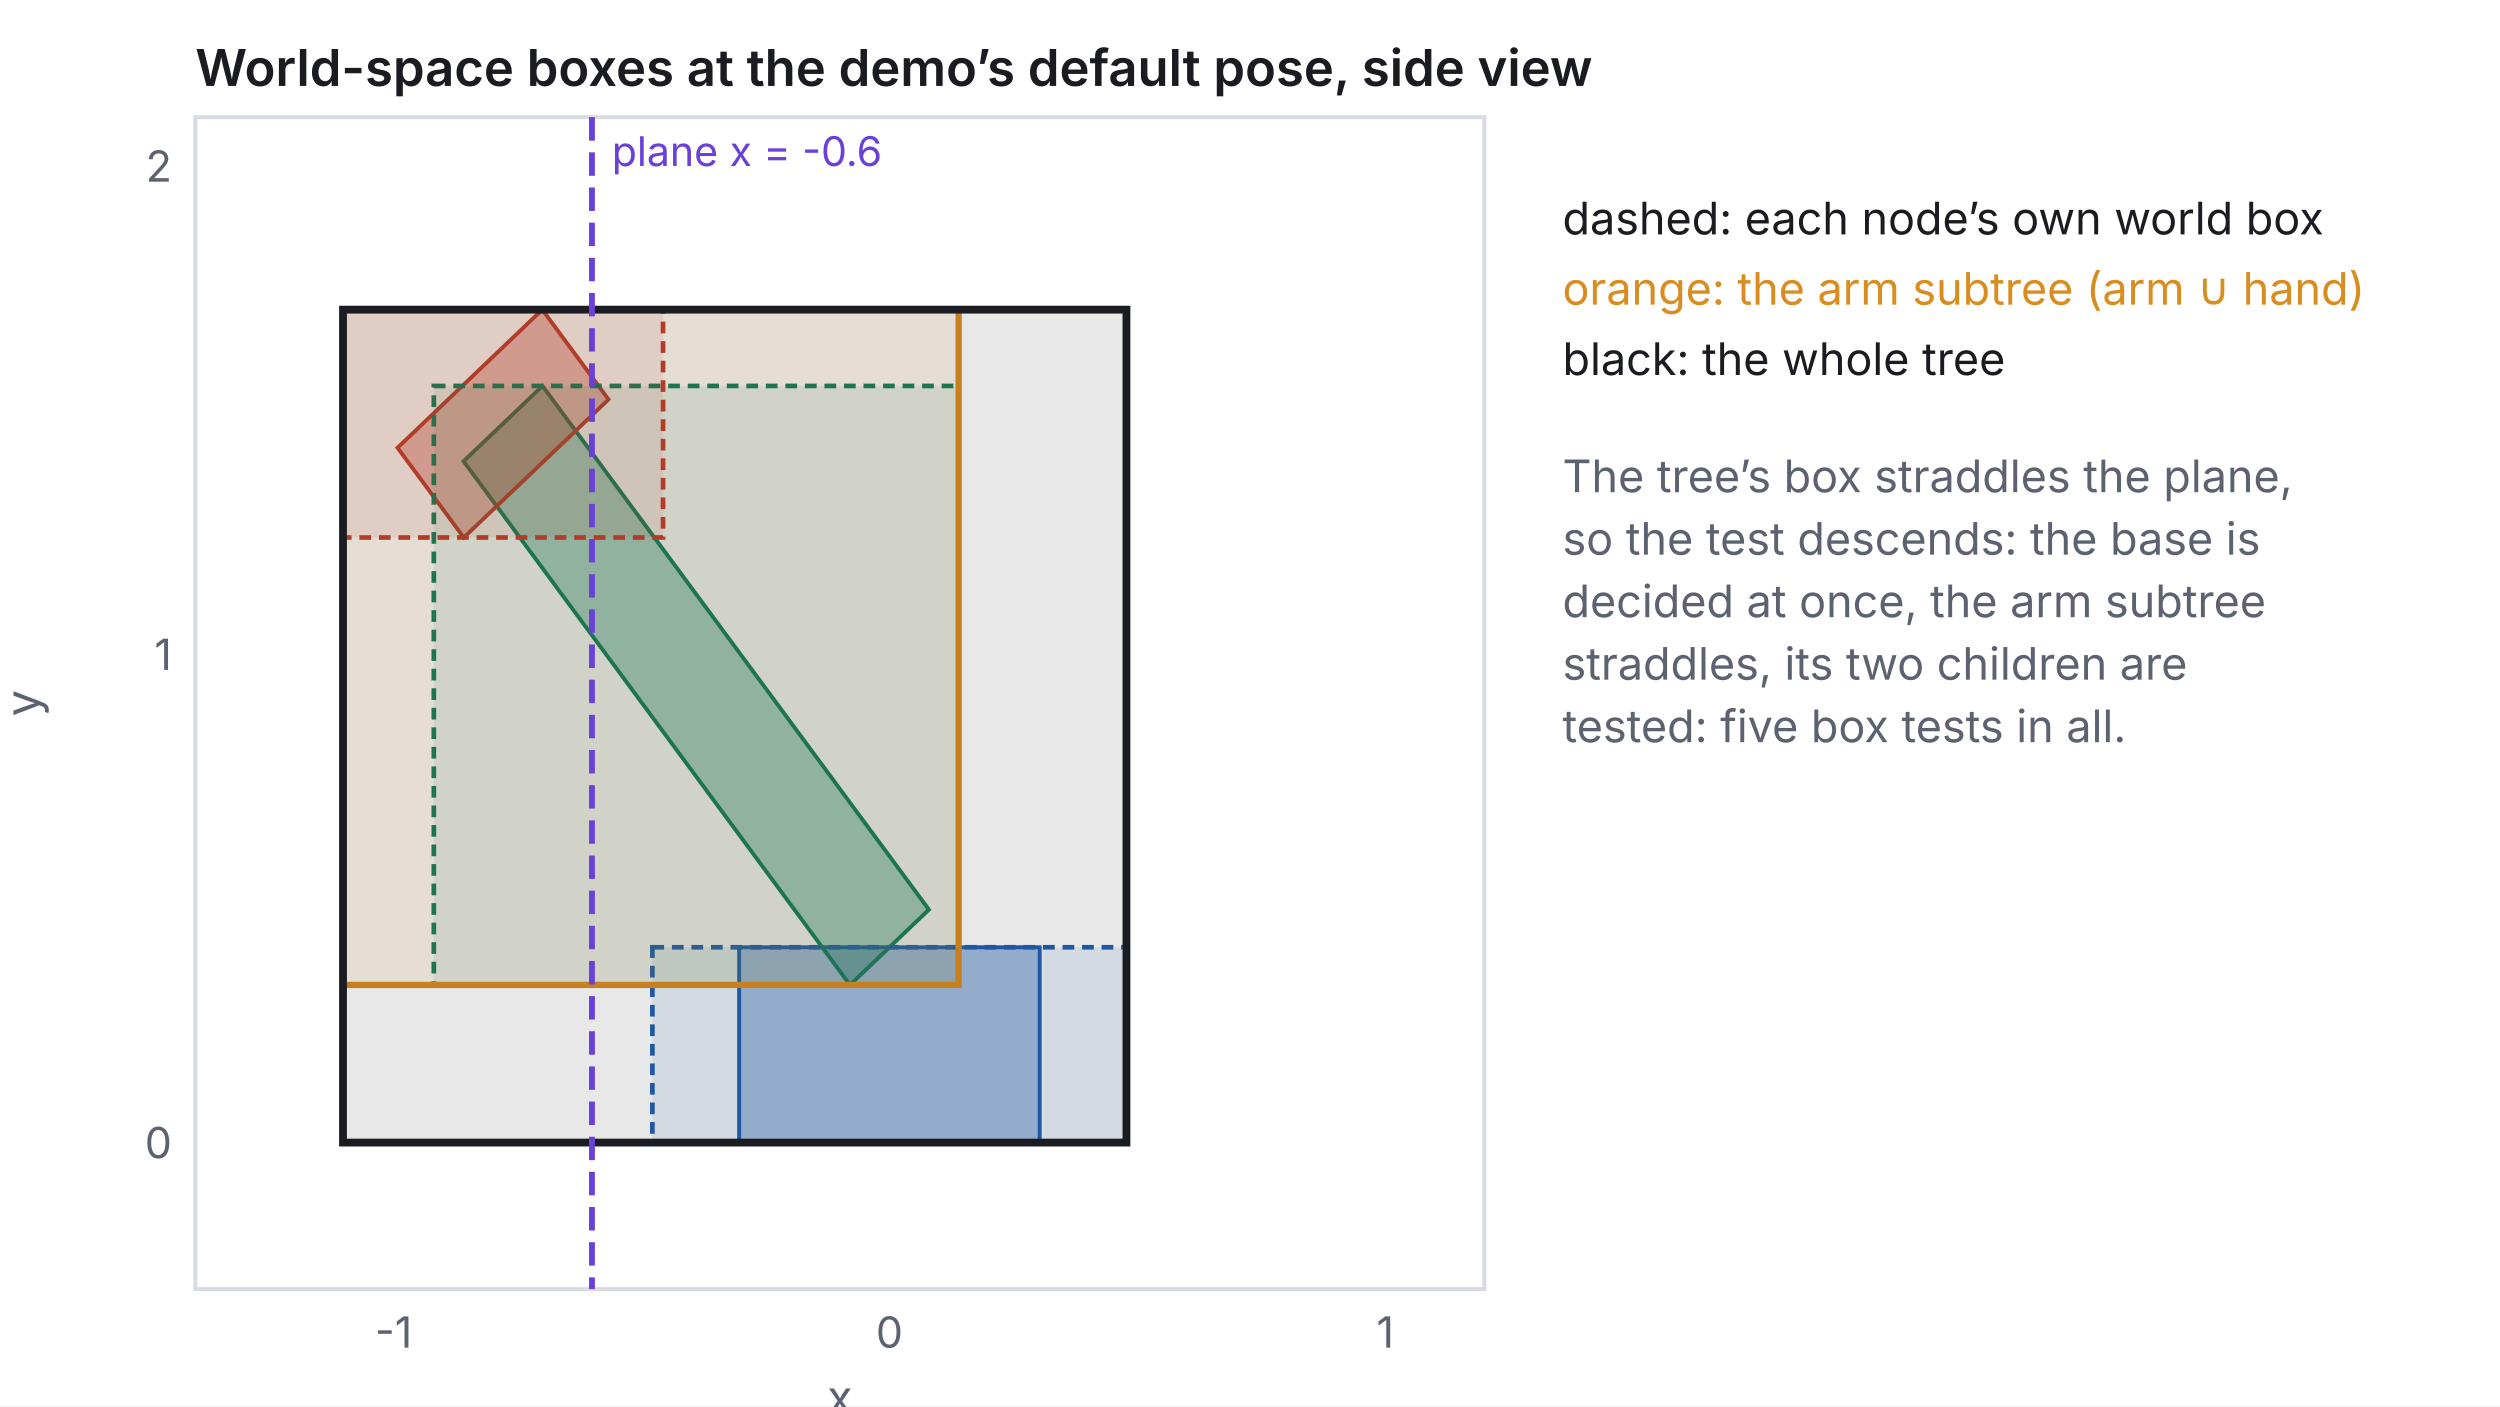
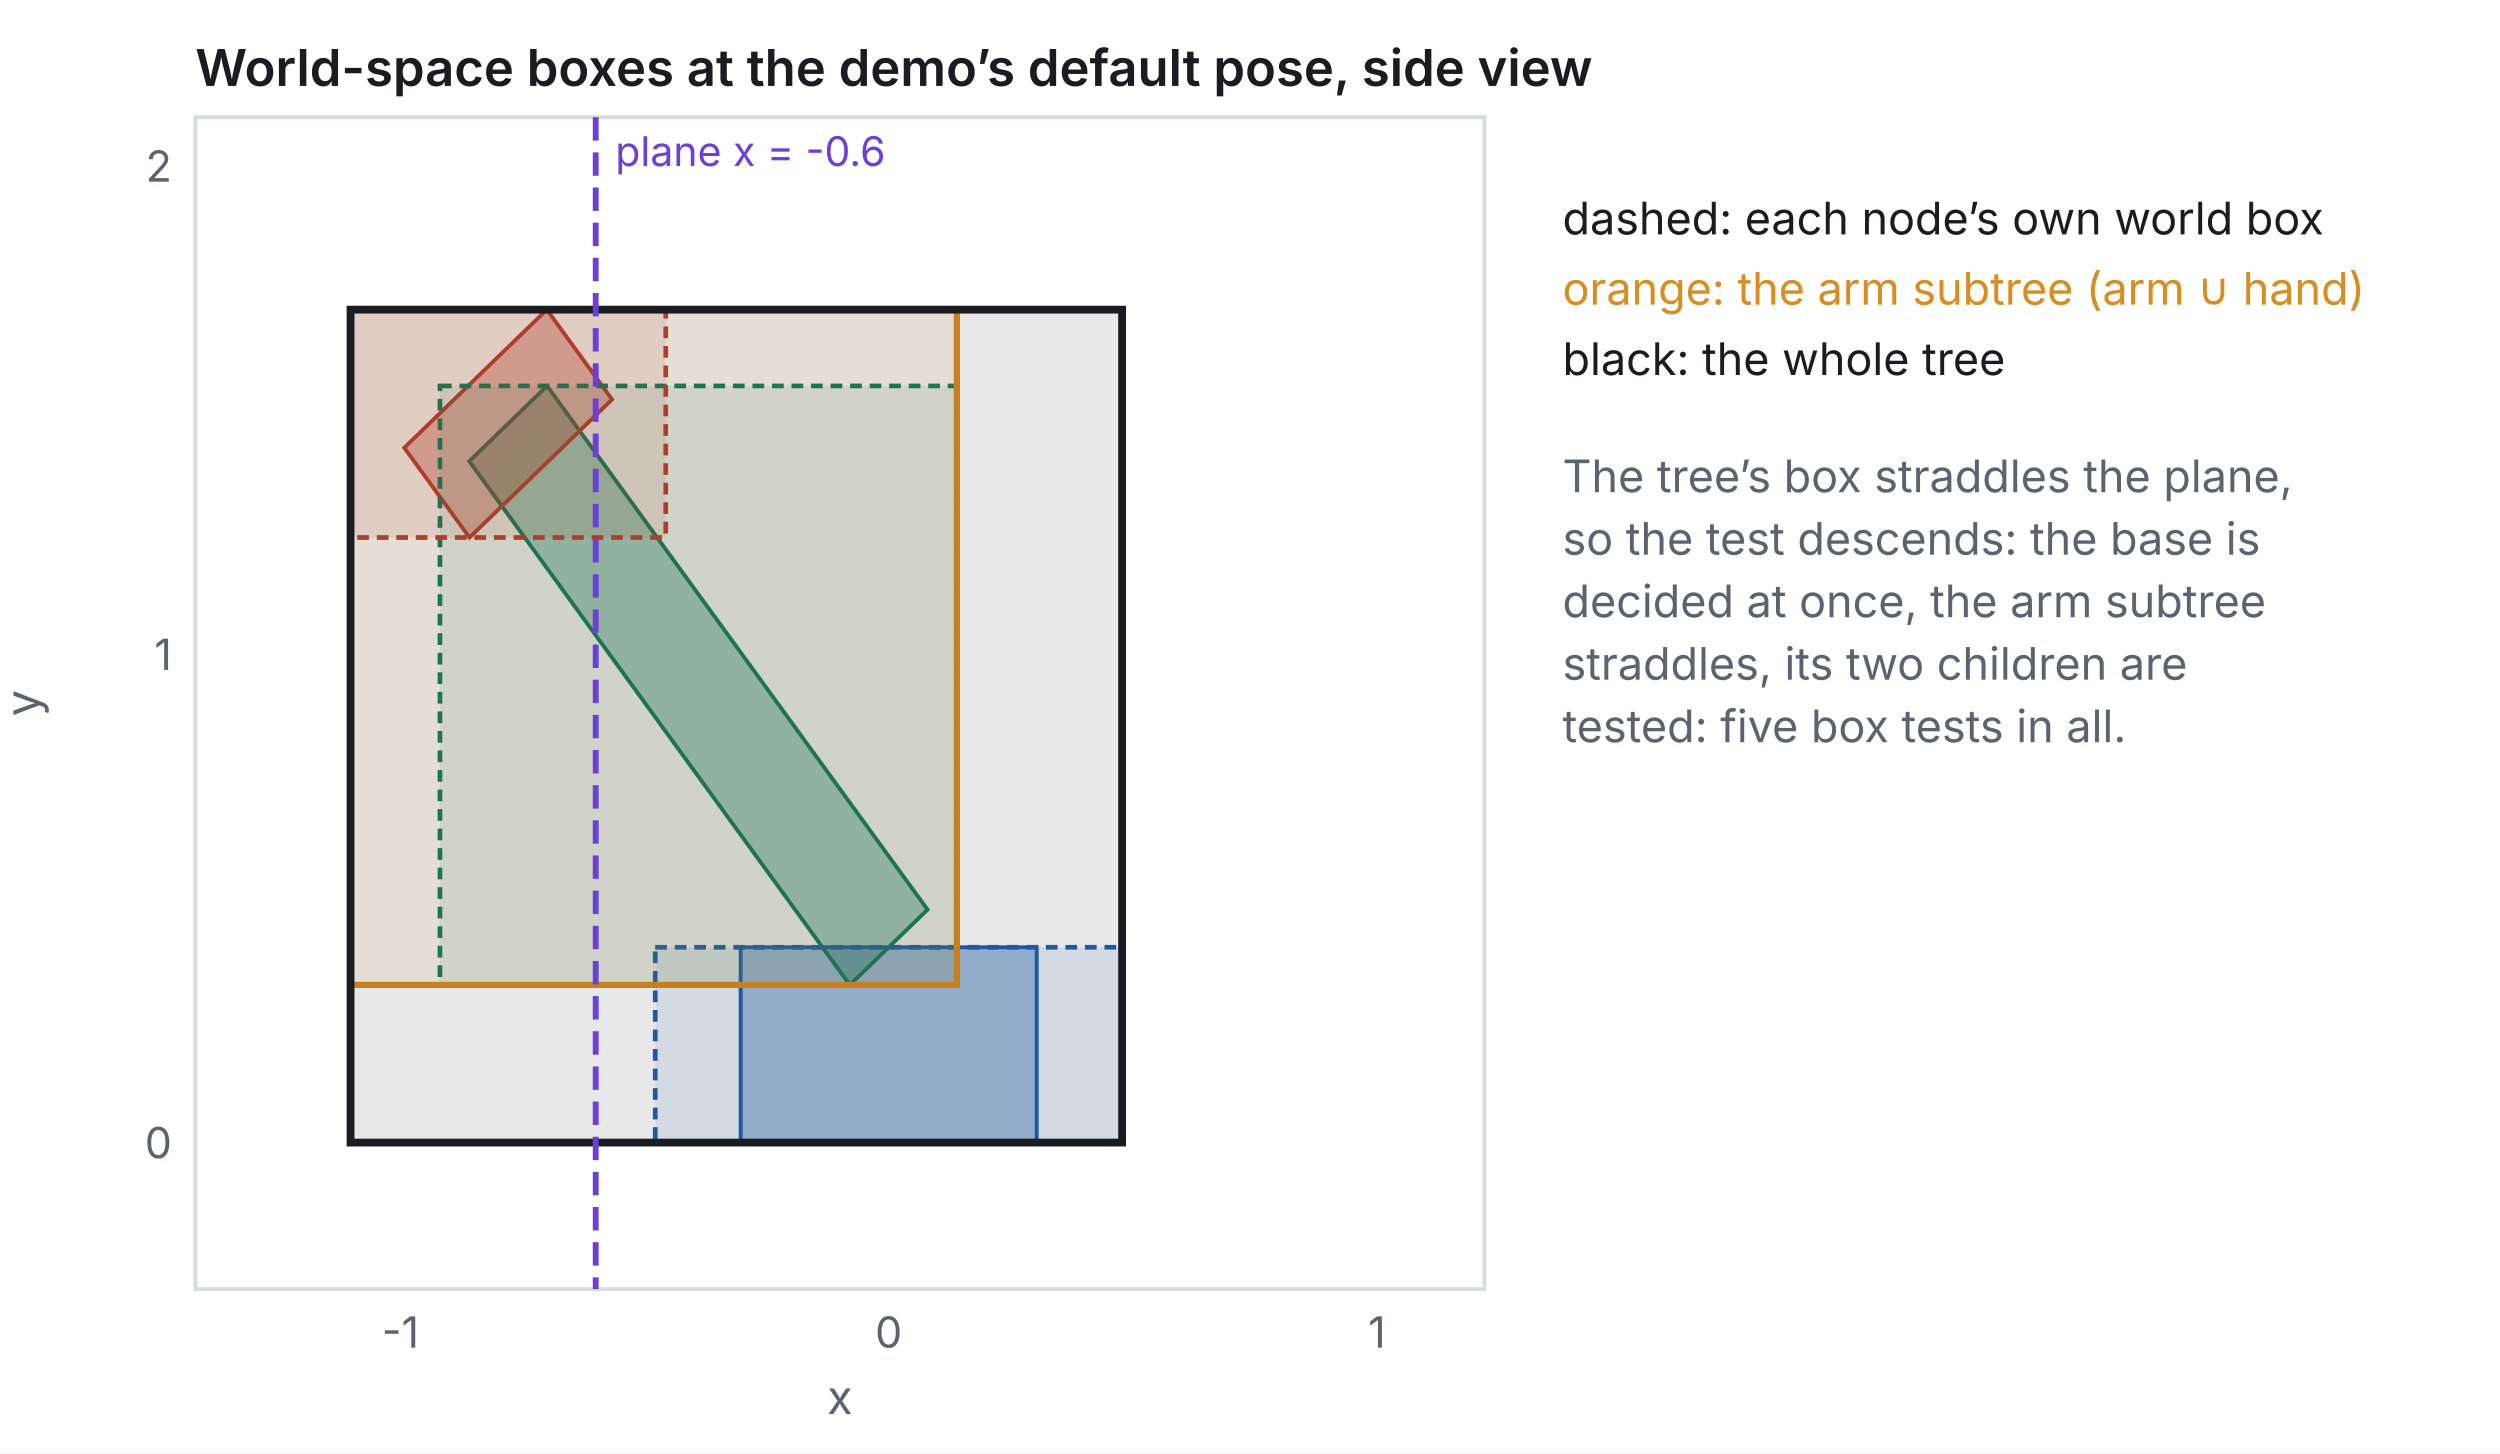
- <svg xmlns="http://www.w3.org/2000/svg" viewBox="0 0 640 360" width="640" height="360" font-family="system-ui, -apple-system, Segoe UI, sans-serif" font-size="12" fill="#1a1c22">
-   <rect width="640" height="360" fill="#ffffff" />
+ <svg xmlns="http://www.w3.org/2000/svg" viewBox="0 0 640 372" width="640" height="372" font-family="system-ui, -apple-system, Segoe UI, sans-serif" font-size="12" fill="#1a1c22">
+   <rect width="640" height="372" fill="#ffffff" />
  <rect x="50" y="30" width="330" height="300" fill="none" stroke="#d7dbe3" />
-   <text x="100.77" y="345" text-anchor="middle" fill="#5c6270" font-size="11">-1</text>
-   <text x="227.69" y="345" text-anchor="middle" fill="#5c6270" font-size="11">0</text>
-   <text x="354.62" y="345" text-anchor="middle" fill="#5c6270" font-size="11">1</text>
+   <text x="102.5" y="345" text-anchor="middle" fill="#5c6270" font-size="11">-1</text>
+   <text x="227.5" y="345" text-anchor="middle" fill="#5c6270" font-size="11">0</text>
+   <text x="352.5" y="345" text-anchor="middle" fill="#5c6270" font-size="11">1</text>
  <text x="44" y="296.5" text-anchor="end" fill="#5c6270" font-size="11">0</text>
  <text x="44" y="171.5" text-anchor="end" fill="#5c6270" font-size="11">1</text>
  <text x="44" y="46.5" text-anchor="end" fill="#5c6270" font-size="11">2</text>
  <text x="215" y="362" text-anchor="middle" fill="#5c6270">x</text>
  <text transform="translate(10,180) rotate(-90)" text-anchor="middle" fill="#5c6270">y</text>
  <text x="50" y="22" font-weight="600" font-size="13">World-space boxes at the demo’s default pose, side view</text>
-   <polygon points="189.22,292.5 266.16,292.5 266.16,242.5 189.22,242.5" fill="#1f5fb0" fill-opacity="0.35" stroke="#1f5fb0" stroke-width="1" />
-   <polygon points="217.59,252.14 237.8,232.86 138.88,98.8 118.67,118.08" fill="#0a7d5a" fill-opacity="0.35" stroke="#0a7d5a" stroke-width="1" />
-   <polygon points="118.73,137.61 155.78,102.26 138.82,79.27 101.77,114.63" fill="#c0392b" fill-opacity="0.35" stroke="#c0392b" stroke-width="1" />
-   <rect x="167.01" y="242.5" width="121.37" height="50" fill="#1f5fb0" fill-opacity="0.1" stroke="#1f5fb0" stroke-width="1.2" stroke-dasharray="3 2" />
-   <rect x="111.06" y="98.8" width="134.36" height="153.34" fill="#0a7d5a" fill-opacity="0.1" stroke="#0a7d5a" stroke-width="1.2" stroke-dasharray="3 2" />
-   <rect x="87.81" y="79.27" width="81.93" height="58.33" fill="#c0392b" fill-opacity="0.1" stroke="#c0392b" stroke-width="1.2" stroke-dasharray="3 2" />
-   <rect x="87.81" y="79.27" width="157.6" height="172.87" fill="#d98c1f" fill-opacity="0.1" stroke="#d98c1f" stroke-width="1.6" />
-   <rect x="87.81" y="79.27" width="200.56" height="213.23" fill="#1a1c22" fill-opacity="0.1" stroke="#1a1c22" stroke-width="2" />
-   <line x1="151.54" y1="30" x2="151.54" y2="330" stroke="#6b40d8" stroke-width="1.5" stroke-dasharray="6 3" />
-   <text x="156.62" y="42.5" font-size="10.5" fill="#6b40d8">plane x = -0.6</text>
+   <polygon points="189.61,292.5 265.39,292.5 265.39,242.5 189.61,242.5" fill="#1f5fb0" fill-opacity="0.35" stroke="#1f5fb0" stroke-width="1" />
+   <polygon points="217.55,252.14 237.45,232.86 140.03,98.8 120.13,118.08" fill="#0a7d5a" fill-opacity="0.35" stroke="#0a7d5a" stroke-width="1" />
+   <polygon points="120.19,137.61 156.68,102.26 139.98,79.27 103.49,114.63" fill="#c0392b" fill-opacity="0.35" stroke="#c0392b" stroke-width="1" />
+   <rect x="167.74" y="242.5" width="119.53" height="50" fill="#1f5fb0" fill-opacity="0.1" stroke="#1f5fb0" stroke-width="1.2" stroke-dasharray="3 2" />
+   <rect x="112.63" y="98.8" width="132.32" height="153.34" fill="#0a7d5a" fill-opacity="0.1" stroke="#0a7d5a" stroke-width="1.2" stroke-dasharray="3 2" />
+   <rect x="89.74" y="79.27" width="80.69" height="58.33" fill="#c0392b" fill-opacity="0.1" stroke="#c0392b" stroke-width="1.2" stroke-dasharray="3 2" />
+   <rect x="89.74" y="79.27" width="155.21" height="172.87" fill="#d98c1f" fill-opacity="0.1" stroke="#d98c1f" stroke-width="1.6" />
+   <rect x="89.74" y="79.27" width="197.52" height="213.23" fill="#1a1c22" fill-opacity="0.1" stroke="#1a1c22" stroke-width="2" />
+   <line x1="152.5" y1="30" x2="152.5" y2="330" stroke="#6b40d8" stroke-width="1.5" stroke-dasharray="6 3" />
+   <text x="157.5" y="42.5" font-size="10.5" fill="#6b40d8">plane x = -0.6</text>
  <text x="400" y="60" font-size="11.5">dashed: each node’s own world box</text>
  <text x="400" y="78" font-size="11.5" fill="#d98c1f">orange: the arm subtree (arm ∪ hand)</text>
  <text x="400" y="96" font-size="11.5">black: the whole tree</text>
  <text x="400" y="126" font-size="11.5" fill="#5c6270">The tree’s box straddles the plane,</text>
  <text x="400" y="142" font-size="11.5" fill="#5c6270">so the test descends: the base is</text>
  <text x="400" y="158" font-size="11.5" fill="#5c6270">decided at once, the arm subtree</text>
  <text x="400" y="174" font-size="11.5" fill="#5c6270">straddles, its two children are</text>
  <text x="400" y="190" font-size="11.5" fill="#5c6270">tested: five box tests in all.</text>
</svg>
